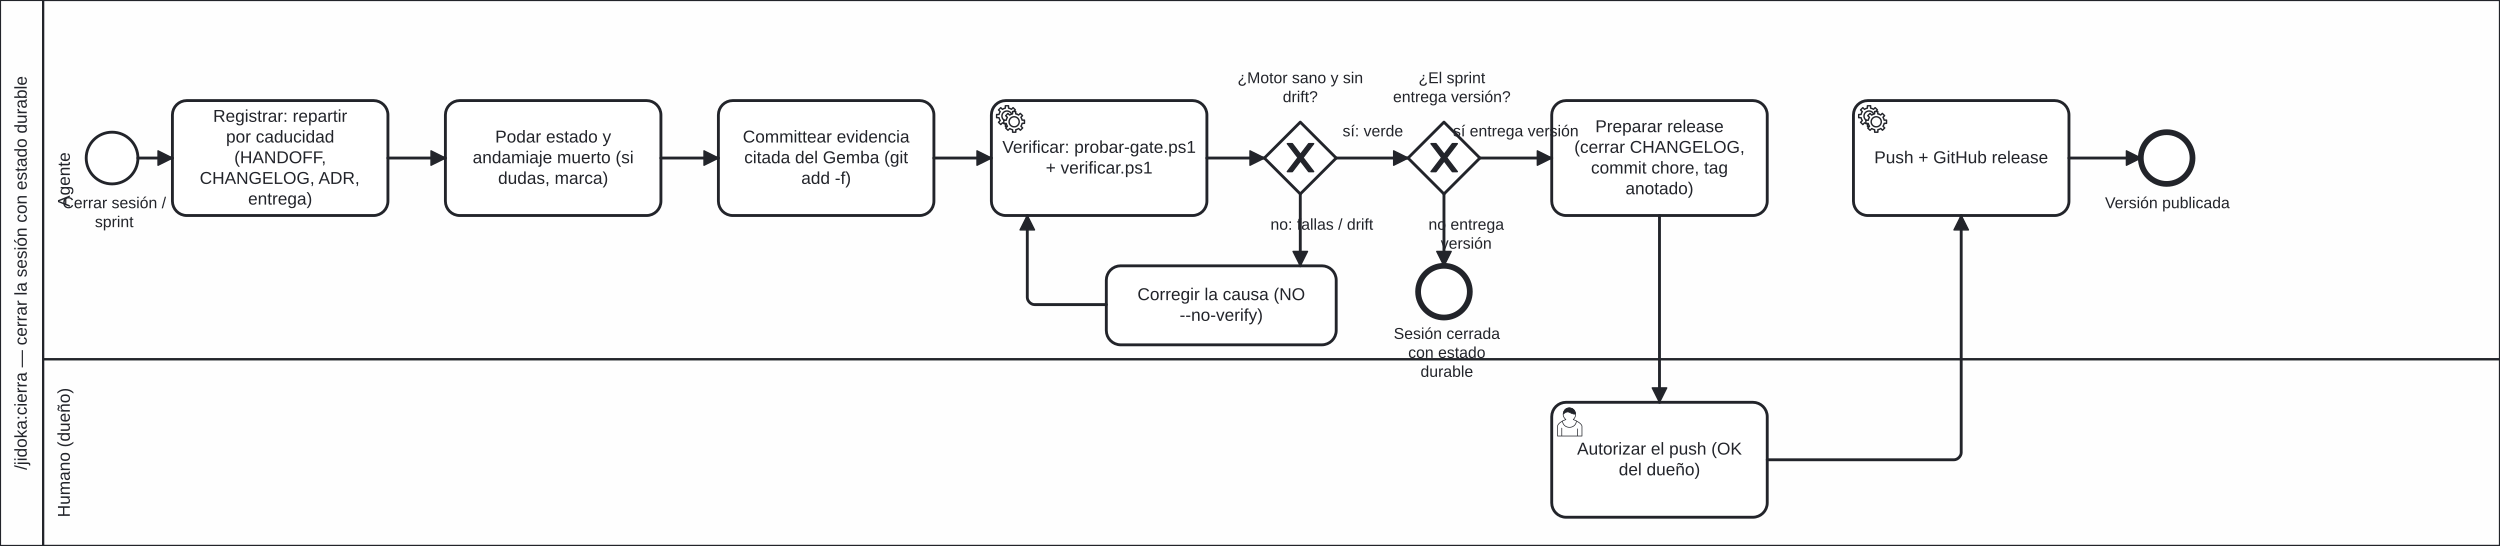
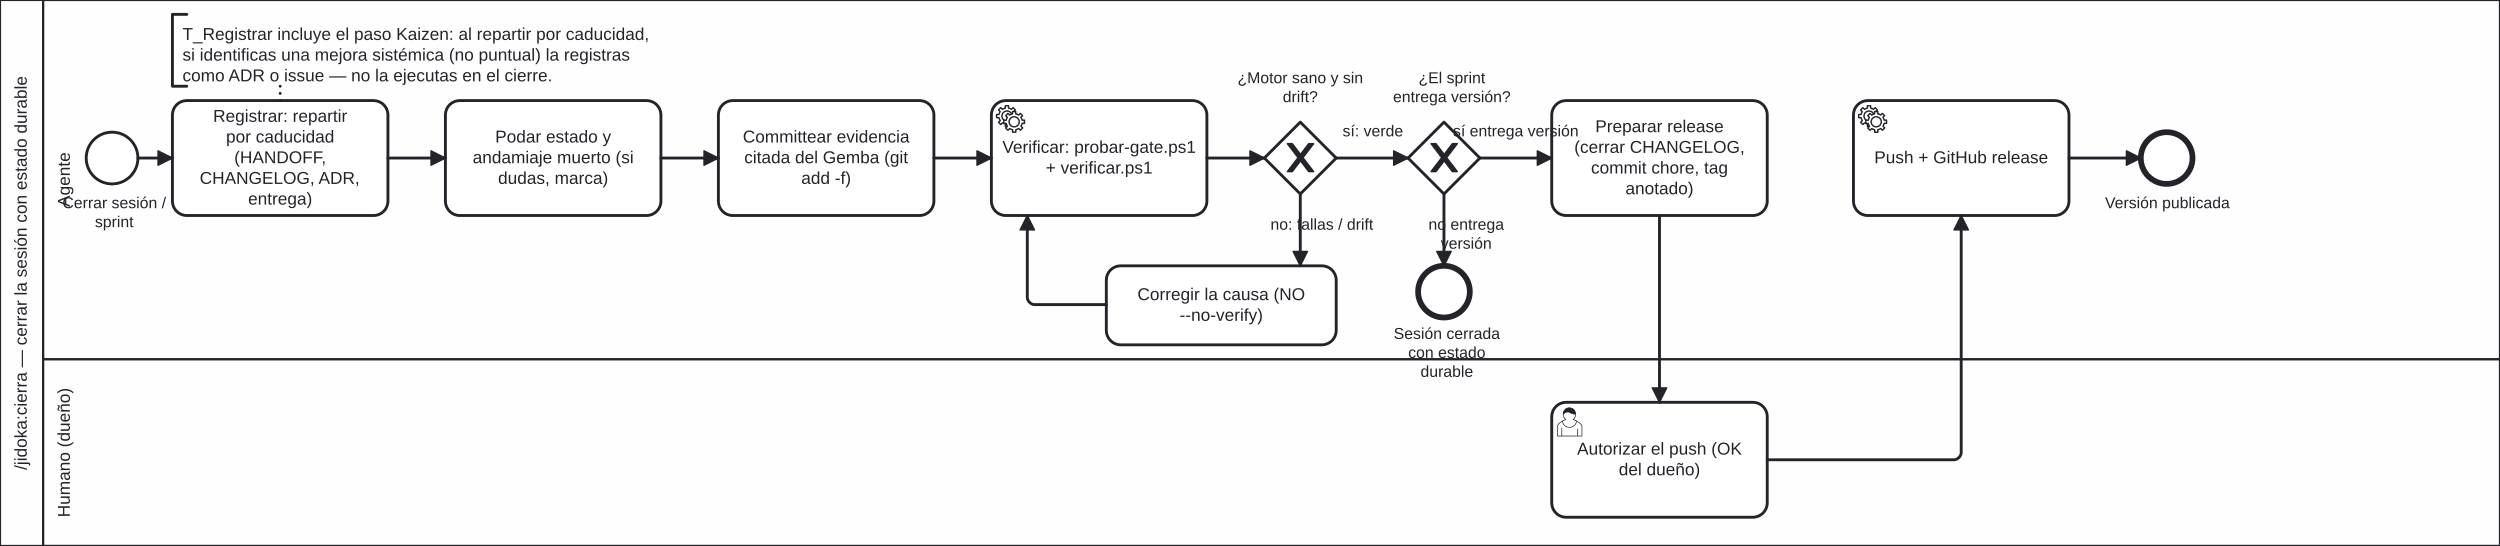
<svg xmlns="http://www.w3.org/2000/svg" width="1740" height="380" viewBox="130 80 1740 380" version="1.1">
  <g class="djs-group">
    <g class="djs-element djs-shape" data-element-id="Pool_Cierra" style="display: block;" transform="matrix(1 0 0 1 130 80)">
      <g class="djs-visual">
        <rect x="0" y="0" width="1740" height="380" rx="0" ry="0" style="stroke-linecap: round; stroke-linejoin: round; stroke: rgb(34, 36, 42); stroke-width: 1.5px; fill: white; fill-opacity: 0.95;" />
        <path style="fill: none; stroke-linecap: round; stroke-linejoin: round; stroke: rgb(34, 36, 42); stroke-width: 1.5px;" d="M30,0L30,380" />
        <text lineHeight="1.2" class="djs-label" style="font-family: Arial, sans-serif; font-size: 12px; font-weight: normal; fill: rgb(34, 36, 42);" transform="matrix(-1.83697e-16 -1 1 -1.83697e-16 0 380)">
          <tspan x="52.932" y="18.6">/jidoka:cierra — cerrar la sesión con estado durable</tspan>
        </text>
      </g>
      <rect class="djs-hit djs-hit-all" x="0" y="0" width="1740" height="380" style="fill: none; stroke-opacity: 0; stroke: white; stroke-width: 15px;" />
    </g>
    <g class="djs-children">
      <g class="djs-group">
        <g class="djs-element djs-shape" data-element-id="Lane_Humano" style="display: block;" transform="matrix(1 0 0 1 160 330)">
          <g class="djs-visual">
            <rect x="0" y="0" width="1710" height="130" rx="0" ry="0" style="stroke-linecap: round; stroke-linejoin: round; stroke: rgb(34, 36, 42); stroke-width: 1.5px; fill: white; fill-opacity: 0.25;" />
            <text lineHeight="1.2" class="djs-label" style="font-family: Arial, sans-serif; font-size: 12px; font-weight: normal; fill: rgb(34, 36, 42);" transform="matrix(-1.83697e-16 -1 1 -1.83697e-16 0 130)">
              <tspan x="19.974" y="18.6">Humano (dueño)</tspan>
            </text>
          </g>
          <rect class="djs-hit djs-hit-all" x="0" y="0" width="1710" height="130" style="fill: none; stroke-opacity: 0; stroke: white; stroke-width: 15px;" />
        </g>
      </g>
      <g class="djs-group">
        <g class="djs-element djs-shape" data-element-id="Lane_Agente" style="display: block;" transform="matrix(1 0 0 1 160 80)">
          <g class="djs-visual">
            <rect x="0" y="0" width="1710" height="250" rx="0" ry="0" style="stroke-linecap: round; stroke-linejoin: round; stroke: rgb(34, 36, 42); stroke-width: 1.5px; fill: white; fill-opacity: 0.25;" />
            <text lineHeight="1.2" class="djs-label" style="font-family: Arial, sans-serif; font-size: 12px; font-weight: normal; fill: rgb(34, 36, 42);" transform="matrix(-1.83697e-16 -1 1 -1.83697e-16 0 250)">
              <tspan x="105.983" y="18.6">Agente</tspan>
            </text>
          </g>
          <rect class="djs-hit djs-hit-all" x="0" y="0" width="1710" height="250" style="fill: none; stroke-opacity: 0; stroke: white; stroke-width: 15px;" />
        </g>
      </g>
      <g class="djs-group">
        <g class="djs-element djs-shape" data-element-id="Inicio" style="display: block;" transform="matrix(1 0 0 1 190 172)">
          <g class="djs-visual">
            <circle cx="18" cy="18" r="18" style="stroke-linecap: round; stroke-linejoin: round; stroke: rgb(34, 36, 42); stroke-width: 2px; fill: white; fill-opacity: 0.95;" />
          </g>
          <rect class="djs-hit djs-hit-all" x="0" y="0" width="36" height="36" style="fill: none; stroke-opacity: 0; stroke: white; stroke-width: 15px;" />
        </g>
      </g>
      <g class="djs-group">
        <g class="djs-element djs-shape" data-element-id="Inicio_label" style="display: block;" transform="matrix(1 0 0 1 173 215)">
          <g class="djs-visual">
            <text lineHeight="1.2" class="djs-label" style="font-family: Arial, sans-serif; font-size: 11px; font-weight: normal; fill: rgb(34, 36, 42);">
              <tspan x="0.433" y="9.9">Cerrar sesión /</tspan>
              <tspan x="23.051" y="23.1">sprint</tspan>
            </text>
          </g>
          <rect class="djs-hit djs-hit-all" x="0" y="0" width="73" height="27" style="fill: none; stroke-opacity: 0; stroke: white; stroke-width: 15px;" />
        </g>
      </g>
      <g class="djs-group">
        <g class="djs-element djs-shape" data-element-id="T_Registrar" style="display: block;" transform="matrix(1 0 0 1 250 150)">
          <g class="djs-visual">
            <rect x="0" y="0" width="150" height="80" rx="10" ry="10" style="stroke-linecap: round; stroke-linejoin: round; stroke: rgb(34, 36, 42); stroke-width: 2px; fill: white; fill-opacity: 0.95;" />
            <text lineHeight="1.2" class="djs-label" style="font-family: Arial, sans-serif; font-size: 12px; font-weight: normal; fill: rgb(34, 36, 42);">
              <tspan x="28.321" y="14.8">Registrar: repartir </tspan>
              <tspan x="37.307" y="29.2">por caducidad </tspan>
              <tspan x="43.002" y="43.6">(HANDOFF, </tspan>
              <tspan x="18.99" y="58">CHANGELOG, ADR, </tspan>
              <tspan x="52.652" y="72.4">entrega)</tspan>
            </text>
          </g>
          <rect class="djs-hit djs-hit-all" x="0" y="0" width="150" height="80" style="fill: none; stroke-opacity: 0; stroke: white; stroke-width: 15px;" />
        </g>
      </g>
      <g class="djs-group">
        <g class="djs-element djs-shape" data-element-id="T_Podar" style="display: block;" transform="matrix(1 0 0 1 440 150)">
          <g class="djs-visual">
            <rect x="0" y="0" width="150" height="80" rx="10" ry="10" style="stroke-linecap: round; stroke-linejoin: round; stroke: rgb(34, 36, 42); stroke-width: 2px; fill: white; fill-opacity: 0.95;" />
            <text lineHeight="1.2" class="djs-label" style="font-family: Arial, sans-serif; font-size: 12px; font-weight: normal; fill: rgb(34, 36, 42);">
              <tspan x="34.641" y="29.2">Podar estado y </tspan>
              <tspan x="18.976" y="43.6">andamiaje muerto (si </tspan>
              <tspan x="36.65" y="58">dudas, marca)</tspan>
            </text>
          </g>
          <rect class="djs-hit djs-hit-all" x="0" y="0" width="150" height="80" style="fill: none; stroke-opacity: 0; stroke: white; stroke-width: 15px;" />
        </g>
      </g>
      <g class="djs-group">
        <g class="djs-element djs-shape" data-element-id="T_Commit" style="display: block;" transform="matrix(1 0 0 1 630 150)">
          <g class="djs-visual">
            <rect x="0" y="0" width="150" height="80" rx="10" ry="10" style="stroke-linecap: round; stroke-linejoin: round; stroke: rgb(34, 36, 42); stroke-width: 2px; fill: white; fill-opacity: 0.95;" />
            <text lineHeight="1.2" class="djs-label" style="font-family: Arial, sans-serif; font-size: 12px; font-weight: normal; fill: rgb(34, 36, 42);">
              <tspan x="16.978" y="29.2">Committear evidencia </tspan>
              <tspan x="17.971" y="43.6">citada del Gemba (git </tspan>
              <tspan x="57.659" y="58">add -f)</tspan>
            </text>
          </g>
          <rect class="djs-hit djs-hit-all" x="0" y="0" width="150" height="80" style="fill: none; stroke-opacity: 0; stroke: white; stroke-width: 15px;" />
        </g>
      </g>
      <g class="djs-group">
        <g class="djs-element djs-shape" data-element-id="T_Verificar" style="display: block;" transform="matrix(1 0 0 1 820 150)">
          <g class="djs-visual">
            <rect x="0" y="0" width="150" height="80" rx="10" ry="10" style="stroke-linecap: round; stroke-linejoin: round; stroke: rgb(34, 36, 42); stroke-width: 2px; fill: white; fill-opacity: 0.95;" />
            <text lineHeight="1.2" class="djs-label" style="font-family: Arial, sans-serif; font-size: 12px; font-weight: normal; fill: rgb(34, 36, 42);">
              <tspan x="7.632" y="36.4">Verificar: probar-gate.ps1</tspan>
              <tspan x="37.816" y="50.8">+ verificar.ps1</tspan>
            </text>
            <circle cx="5" cy="5" r="5" transform="translate(6, 6)" style="stroke-linecap: round; stroke-linejoin: round; stroke: none; stroke-width: 2px; fill: white;" />
            <path d="m 12,18 v -1.713 c 0.352,-0.07 0.704,-0.178 1.048,-0.321 0.344,-0.145 0.666,-0.321 0.966,-0.521 l 1.194,1.18 1.567,-1.577 -1.195,-1.18 c 0.403,-0.614 0.683,-1.299 0.825,-2.018 l 1.622,-0.01 v -2.22 l -1.637,0.01 c -0.073,-0.352 -0.178,-0.7 -0.324,-1.044 -0.145,-0.344 -0.321,-0.664 -0.523,-0.962 l 1.131,-1.136 -1.583,-1.563 -1.13,1.136 c -0.614,-0.401 -1.303,-0.681 -2.023,-0.822 l 0.009,-1.619 h -2.241 l 0.004,1.631 c -0.354,0.074 -0.705,0.18 -1.05,0.324 -0.344,0.144 -0.665,0.321 -0.964,0.52 l -1.17,-1.158 -1.567,1.579 1.168,1.157 c -0.403,0.613 -0.683,1.298 -0.825,2.017 l -1.659,0.003 v 2.222 l 1.672,-0.006 c 0.073,0.351 0.18,0.702 0.324,1.045 0.145,0.344 0.321,0.664 0.523,0.961 l -1.199,1.197 1.584,1.56 1.196,-1.193 c 0.614,0.403 1.303,0.682 2.023,0.823 l 7.19e-4,1.699 h 2.227 z m 0.221,-3.996 c -1.789,0.75 -3.858,-0.093 -4.61,-1.874 -0.752,-1.783 0.091,-3.846 1.88,-4.596 1.788,-0.749 3.857,0.093 4.609,1.874 0.752,1.782 -0.091,3.846 -1.88,4.596 z" style="fill: white; stroke-linecap: round; stroke-linejoin: round; stroke: rgb(34, 36, 42); stroke-width: 1px;" />
            <circle cx="5" cy="5" r="5" transform="translate(11, 10)" style="stroke-linecap: round; stroke-linejoin: round; stroke: none; stroke-width: 2px; fill: white;" />
            <path d="m 17,22 v -1.713 c 0.352,-0.07 0.704,-0.178 1.048,-0.321 0.344,-0.145 0.666,-0.321 0.966,-0.521 l 1.194,1.18 1.567,-1.577 -1.195,-1.18 c 0.403,-0.614 0.683,-1.299 0.825,-2.018 l 1.622,-0.01 v -2.22 l -1.637,0.01 c -0.073,-0.352 -0.178,-0.7 -0.324,-1.044 -0.145,-0.344 -0.321,-0.664 -0.523,-0.962 l 1.131,-1.136 -1.583,-1.563 -1.13,1.136 c -0.614,-0.401 -1.303,-0.681 -2.023,-0.822 l 0.009,-1.619 h -2.241 l 0.004,1.631 c -0.354,0.074 -0.705,0.18 -1.05,0.324 -0.344,0.144 -0.665,0.321 -0.964,0.52 l -1.17,-1.158 -1.567,1.579 1.168,1.157 c -0.403,0.613 -0.683,1.298 -0.825,2.017 l -1.659,0.003 v 2.222 l 1.672,-0.006 c 0.073,0.351 0.18,0.702 0.324,1.045 0.145,0.344 0.321,0.664 0.523,0.961 l -1.199,1.197 1.584,1.56 1.196,-1.193 c 0.614,0.403 1.303,0.682 2.023,0.823 l 7.19e-4,1.699 h 2.227 z m 0.221,-3.996 c -1.789,0.75 -3.858,-0.093 -4.61,-1.874 -0.752,-1.783 0.091,-3.846 1.88,-4.596 1.788,-0.749 3.857,0.093 4.609,1.874 0.752,1.782 -0.091,3.846 -1.88,4.596 z" style="fill: white; stroke-linecap: round; stroke-linejoin: round; stroke: rgb(34, 36, 42); stroke-width: 1px;" />
          </g>
          <rect class="djs-hit djs-hit-all" x="0" y="0" width="150" height="80" style="fill: none; stroke-opacity: 0; stroke: white; stroke-width: 15px;" />
        </g>
      </g>
      <g class="djs-group">
        <g class="djs-element djs-shape" data-element-id="Gw_Sano" style="display: block;" transform="matrix(1 0 0 1 1010 165)">
          <g class="djs-visual">
            <polygon points="25,0 50,25 25,50 0,25" style="stroke-linecap: round; stroke-linejoin: round; stroke: rgb(34, 36, 42); stroke-width: 2px; fill: white; fill-opacity: 0.95;" />
            <path d="m 16,15 7.429,9.714 -7.429,9.714 3.429,0 5.714,-7.464 5.714,7.464 3.429,0 -7.429,-9.714 7.429,-9.714 -3.429,0 -5.714,7.464 -5.714,-7.464 -3.429,0 z" style="fill: rgb(34, 36, 42); stroke-linecap: round; stroke-linejoin: round; stroke: rgb(34, 36, 42); stroke-width: 1px;" />
          </g>
          <rect class="djs-hit djs-hit-all" x="0" y="0" width="50" height="50" style="fill: none; stroke-opacity: 0; stroke: white; stroke-width: 15px;" />
        </g>
      </g>
      <g class="djs-group">
        <g class="djs-element djs-shape" data-element-id="Gw_Sano_label" style="display: block;" transform="matrix(1 0 0 1 991 128)">
          <g class="djs-visual">
            <text lineHeight="1.2" class="djs-label" style="font-family: Arial, sans-serif; font-size: 11px; font-weight: normal; fill: rgb(34, 36, 42);">
              <tspan x="0.29" y="9.9">¿Motor sano y sin </tspan>
              <tspan x="31.773" y="23.1">drift?</tspan>
            </text>
          </g>
          <rect class="djs-hit djs-hit-all" x="0" y="0" width="88" height="27" style="fill: none; stroke-opacity: 0; stroke: white; stroke-width: 15px;" />
        </g>
      </g>
      <g class="djs-group">
        <g class="djs-element djs-shape" data-element-id="T_Corregir" style="display: block;" transform="matrix(1 0 0 1 900 265)">
          <g class="djs-visual">
            <rect x="0" y="0" width="160" height="55" rx="10" ry="10" style="stroke-linecap: round; stroke-linejoin: round; stroke: rgb(34, 36, 42); stroke-width: 2px; fill: white; fill-opacity: 0.95;" />
            <text lineHeight="1.2" class="djs-label" style="font-family: Arial, sans-serif; font-size: 12px; font-weight: normal; fill: rgb(34, 36, 42);">
              <tspan x="21.649" y="23.9">Corregir la causa (NO </tspan>
              <tspan x="50.999" y="38.3">--no-verify)</tspan>
            </text>
          </g>
          <rect class="djs-hit djs-hit-all" x="0" y="0" width="160" height="55" style="fill: none; stroke-opacity: 0; stroke: white; stroke-width: 15px;" />
        </g>
      </g>
      <g class="djs-group">
        <g class="djs-element djs-shape" data-element-id="Gw_Release" style="display: block;" transform="matrix(1 0 0 1 1110 165)">
          <g class="djs-visual">
            <polygon points="25,0 50,25 25,50 0,25" style="stroke-linecap: round; stroke-linejoin: round; stroke: rgb(34, 36, 42); stroke-width: 2px; fill: white; fill-opacity: 0.95;" />
            <path d="m 16,15 7.429,9.714 -7.429,9.714 3.429,0 5.714,-7.464 5.714,7.464 3.429,0 -7.429,-9.714 7.429,-9.714 -3.429,0 -5.714,7.464 -5.714,-7.464 -3.429,0 z" style="fill: rgb(34, 36, 42); stroke-linecap: round; stroke-linejoin: round; stroke: rgb(34, 36, 42); stroke-width: 1px;" />
          </g>
          <rect class="djs-hit djs-hit-all" x="0" y="0" width="50" height="50" style="fill: none; stroke-opacity: 0; stroke: white; stroke-width: 15px;" />
        </g>
      </g>
      <g class="djs-group">
        <g class="djs-element djs-shape" data-element-id="Gw_Release_label" style="display: block;" transform="matrix(1 0 0 1 1097 128)">
          <g class="djs-visual">
            <text lineHeight="1.2" class="djs-label" style="font-family: Arial, sans-serif; font-size: 11px; font-weight: normal; fill: rgb(34, 36, 42);">
              <tspan x="20.273" y="9.9">¿El sprint </tspan>
              <tspan x="2.529" y="23.1">entrega versión?</tspan>
            </text>
          </g>
          <rect class="djs-hit djs-hit-all" x="0" y="0" width="87" height="27" style="fill: none; stroke-opacity: 0; stroke: white; stroke-width: 15px;" />
        </g>
      </g>
      <g class="djs-group">
        <g class="djs-element djs-shape" data-element-id="T_PrepRelease" style="display: block;" transform="matrix(1 0 0 1 1210 150)">
          <g class="djs-visual">
            <rect x="0" y="0" width="150" height="80" rx="10" ry="10" style="stroke-linecap: round; stroke-linejoin: round; stroke: rgb(34, 36, 42); stroke-width: 2px; fill: white; fill-opacity: 0.95;" />
            <text lineHeight="1.2" class="djs-label" style="font-family: Arial, sans-serif; font-size: 12px; font-weight: normal; fill: rgb(34, 36, 42);">
              <tspan x="30.311" y="22">Preparar release </tspan>
              <tspan x="15.659" y="36.4">(cerrar CHANGELOG, </tspan>
              <tspan x="27.316" y="50.8">commit chore, tag </tspan>
              <tspan x="51.313" y="65.2">anotado)</tspan>
            </text>
          </g>
          <rect class="djs-hit djs-hit-all" x="0" y="0" width="150" height="80" style="fill: none; stroke-opacity: 0; stroke: white; stroke-width: 15px;" />
        </g>
      </g>
      <g class="djs-group">
        <g class="djs-element djs-shape" data-element-id="U_Autorizar" style="display: block;" transform="matrix(1 0 0 1 1210 360)">
          <g class="djs-visual">
            <rect x="0" y="0" width="150" height="80" rx="10" ry="10" style="stroke-linecap: round; stroke-linejoin: round; stroke: rgb(34, 36, 42); stroke-width: 2px; fill: white; fill-opacity: 0.95;" />
            <text lineHeight="1.2" class="djs-label" style="font-family: Arial, sans-serif; font-size: 12px; font-weight: normal; fill: rgb(34, 36, 42);">
              <tspan x="17.643" y="36.4">Autorizar el push (OK </tspan>
              <tspan x="46.644" y="50.8">del dueño)</tspan>
            </text>
            <path d="m 15,12 c 0.909,-0.845 1.594,-2.049 1.594,-3.385 0,-2.554 -1.805,-4.622 -4.357,-4.622 -2.552,0 -4.288,2.068 -4.288,4.622 0,1.348 0.974,2.562 1.896,3.405 -0.529,0.187 -5.669,2.097 -5.794,4.756 v 6.718 h 17 v -6.718 c 0,-2.298 -5.528,-4.595 -6.051,-4.776 zm -8,6 l 0,5.5 m 11,0 l 0,-5" style="fill: white; stroke-linecap: round; stroke-linejoin: round; stroke: rgb(34, 36, 42); stroke-width: 0.5px;" />
            <path d="m 15,12 m 2.162,1.009 c 0,2.447 -2.158,4.431 -4.821,4.431 -2.665,0 -4.822,-1.981 -4.822,-4.431 " style="fill: white; stroke-linecap: round; stroke-linejoin: round; stroke: rgb(34, 36, 42); stroke-width: 0.5px;" />
            <path d="m 15,12 m -6.9,-3.80 c 0,0 2.251,-2.358 4.274,-1.177 2.024,1.181 4.221,1.537 4.124,0.965 -0.098,-0.57 -0.117,-3.791 -4.191,-4.136 -3.575,0.001 -4.208,3.367 -4.207,4.348 z" style="fill: rgb(34, 36, 42); stroke-linecap: round; stroke-linejoin: round; stroke: rgb(34, 36, 42); stroke-width: 0.5px;" />
          </g>
          <rect class="djs-hit djs-hit-all" x="0" y="0" width="150" height="80" style="fill: none; stroke-opacity: 0; stroke: white; stroke-width: 15px;" />
        </g>
      </g>
      <g class="djs-group">
        <g class="djs-element djs-shape" data-element-id="T_Publicar" style="display: block;" transform="matrix(1 0 0 1 1420 150)">
          <g class="djs-visual">
            <rect x="0" y="0" width="150" height="80" rx="10" ry="10" style="stroke-linecap: round; stroke-linejoin: round; stroke: rgb(34, 36, 42); stroke-width: 2px; fill: white; fill-opacity: 0.95;" />
            <text lineHeight="1.2" class="djs-label" style="font-family: Arial, sans-serif; font-size: 12px; font-weight: normal; fill: rgb(34, 36, 42);">
              <tspan x="14.467" y="43.6">Push + GitHub release</tspan>
            </text>
            <circle cx="5" cy="5" r="5" transform="translate(6, 6)" style="stroke-linecap: round; stroke-linejoin: round; stroke: none; stroke-width: 2px; fill: white;" />
            <path d="m 12,18 v -1.713 c 0.352,-0.07 0.704,-0.178 1.048,-0.321 0.344,-0.145 0.666,-0.321 0.966,-0.521 l 1.194,1.18 1.567,-1.577 -1.195,-1.18 c 0.403,-0.614 0.683,-1.299 0.825,-2.018 l 1.622,-0.01 v -2.22 l -1.637,0.01 c -0.073,-0.352 -0.178,-0.7 -0.324,-1.044 -0.145,-0.344 -0.321,-0.664 -0.523,-0.962 l 1.131,-1.136 -1.583,-1.563 -1.13,1.136 c -0.614,-0.401 -1.303,-0.681 -2.023,-0.822 l 0.009,-1.619 h -2.241 l 0.004,1.631 c -0.354,0.074 -0.705,0.18 -1.05,0.324 -0.344,0.144 -0.665,0.321 -0.964,0.52 l -1.17,-1.158 -1.567,1.579 1.168,1.157 c -0.403,0.613 -0.683,1.298 -0.825,2.017 l -1.659,0.003 v 2.222 l 1.672,-0.006 c 0.073,0.351 0.18,0.702 0.324,1.045 0.145,0.344 0.321,0.664 0.523,0.961 l -1.199,1.197 1.584,1.56 1.196,-1.193 c 0.614,0.403 1.303,0.682 2.023,0.823 l 7.19e-4,1.699 h 2.227 z m 0.221,-3.996 c -1.789,0.75 -3.858,-0.093 -4.61,-1.874 -0.752,-1.783 0.091,-3.846 1.88,-4.596 1.788,-0.749 3.857,0.093 4.609,1.874 0.752,1.782 -0.091,3.846 -1.88,4.596 z" style="fill: white; stroke-linecap: round; stroke-linejoin: round; stroke: rgb(34, 36, 42); stroke-width: 1px;" />
            <circle cx="5" cy="5" r="5" transform="translate(11, 10)" style="stroke-linecap: round; stroke-linejoin: round; stroke: none; stroke-width: 2px; fill: white;" />
            <path d="m 17,22 v -1.713 c 0.352,-0.07 0.704,-0.178 1.048,-0.321 0.344,-0.145 0.666,-0.321 0.966,-0.521 l 1.194,1.18 1.567,-1.577 -1.195,-1.18 c 0.403,-0.614 0.683,-1.299 0.825,-2.018 l 1.622,-0.01 v -2.22 l -1.637,0.01 c -0.073,-0.352 -0.178,-0.7 -0.324,-1.044 -0.145,-0.344 -0.321,-0.664 -0.523,-0.962 l 1.131,-1.136 -1.583,-1.563 -1.13,1.136 c -0.614,-0.401 -1.303,-0.681 -2.023,-0.822 l 0.009,-1.619 h -2.241 l 0.004,1.631 c -0.354,0.074 -0.705,0.18 -1.05,0.324 -0.344,0.144 -0.665,0.321 -0.964,0.52 l -1.17,-1.158 -1.567,1.579 1.168,1.157 c -0.403,0.613 -0.683,1.298 -0.825,2.017 l -1.659,0.003 v 2.222 l 1.672,-0.006 c 0.073,0.351 0.18,0.702 0.324,1.045 0.145,0.344 0.321,0.664 0.523,0.961 l -1.199,1.197 1.584,1.56 1.196,-1.193 c 0.614,0.403 1.303,0.682 2.023,0.823 l 7.19e-4,1.699 h 2.227 z m 0.221,-3.996 c -1.789,0.75 -3.858,-0.093 -4.61,-1.874 -0.752,-1.783 0.091,-3.846 1.88,-4.596 1.788,-0.749 3.857,0.093 4.609,1.874 0.752,1.782 -0.091,3.846 -1.88,4.596 z" style="fill: white; stroke-linecap: round; stroke-linejoin: round; stroke: rgb(34, 36, 42); stroke-width: 1px;" />
          </g>
          <rect class="djs-hit djs-hit-all" x="0" y="0" width="150" height="80" style="fill: none; stroke-opacity: 0; stroke: white; stroke-width: 15px;" />
        </g>
      </g>
      <g class="djs-group">
        <g class="djs-element djs-shape" data-element-id="End_Cerrada" style="display: block;" transform="matrix(1 0 0 1 1117 265)">
          <g class="djs-visual">
            <circle cx="18" cy="18" r="18" style="stroke-linecap: round; stroke-linejoin: round; stroke: rgb(34, 36, 42); stroke-width: 4px; fill: white; fill-opacity: 0.95;" />
          </g>
          <rect class="djs-hit djs-hit-all" x="0" y="0" width="36" height="36" style="fill: none; stroke-opacity: 0; stroke: white; stroke-width: 15px;" />
        </g>
      </g>
      <g class="djs-group">
        <g class="djs-element djs-shape" data-element-id="End_Cerrada_label" style="display: block;" transform="matrix(1 0 0 1 1100 306)">
          <g class="djs-visual">
            <text lineHeight="1.2" class="djs-label" style="font-family: Arial, sans-serif; font-size: 11px; font-weight: normal; fill: rgb(34, 36, 42);">
              <tspan x="0.007" y="9.9">Sesión cerrada</tspan>
              <tspan x="10.091" y="23.1">con estado </tspan>
              <tspan x="18.652" y="36.3">durable</tspan>
            </text>
          </g>
          <rect class="djs-hit djs-hit-all" x="0" y="0" width="74" height="40" style="fill: none; stroke-opacity: 0; stroke: white; stroke-width: 15px;" />
        </g>
      </g>
      <g class="djs-group">
        <g class="djs-element djs-shape" data-element-id="End_Publicada" style="display: block;" transform="matrix(1 0 0 1 1620 172)">
          <g class="djs-visual">
            <circle cx="18" cy="18" r="18" style="stroke-linecap: round; stroke-linejoin: round; stroke: rgb(34, 36, 42); stroke-width: 4px; fill: white; fill-opacity: 0.95;" />
          </g>
          <rect class="djs-hit djs-hit-all" x="0" y="0" width="36" height="36" style="fill: none; stroke-opacity: 0; stroke: white; stroke-width: 15px;" />
        </g>
      </g>
      <g class="djs-group">
        <g class="djs-element djs-shape" data-element-id="End_Publicada_label" style="display: block;" transform="matrix(1 0 0 1 1595 215)">
          <g class="djs-visual">
            <text lineHeight="1.2" class="djs-label" style="font-family: Arial, sans-serif; font-size: 11px; font-weight: normal; fill: rgb(34, 36, 42);">
              <tspan x="0.08" y="9.9">Versión publicada</tspan>
            </text>
          </g>
          <rect class="djs-hit djs-hit-all" x="0" y="0" width="87" height="14" style="fill: none; stroke-opacity: 0; stroke: white; stroke-width: 15px;" />
        </g>
      </g>
      <g class="djs-group">
+         <g class="djs-element djs-shape" data-element-id="Ann_Kaizen" style="display: block;" transform="matrix(1 0 0 1 250 90)">
+           <g class="djs-visual">
+             <rect x="0" y="0" width="340" height="50" rx="0" ry="0" style="stroke-linecap: round; stroke-linejoin: round; stroke: none; stroke-width: 2px; fill: none;" />
+             <path d="m 0, 0 m 10,0 l -10,0 l 0,50 l 10,0" style="fill: none; stroke-linecap: round; stroke-linejoin: round; stroke: rgb(34, 36, 42); stroke-width: 2px;" />
+             <text lineHeight="1.2" class="djs-label" style="font-family: Arial, sans-serif; font-size: 12px; font-weight: normal; fill: rgb(34, 36, 42);">
+               <tspan x="7" y="17.8">T_Registrar incluye el paso Kaizen: al repartir por caducidad,</tspan>
+               <tspan x="7" y="32.2">si identificas una mejora sistémica (no puntual) la registras </tspan>
+               <tspan x="7" y="46.6">como ADR o issue — no la ejecutas en el cierre.</tspan>
+             </text>
+           </g>
+           <rect class="djs-hit djs-hit-all" x="0" y="0" width="340" height="50" style="fill: none; stroke-opacity: 0; stroke: white; stroke-width: 15px;" />
+         </g>
+       </g>
+       <g class="djs-group">
        <g class="djs-element djs-connection" data-element-id="f1" style="display: block;">
          <g class="djs-visual">
            <defs>
-               <marker id="marker-1a6ocuth9d69vqbilws7xn0f4" viewBox="0 0 20 20" refX="11" refY="10" markerWidth="10" markerHeight="10" orient="auto">
-                 <path d="M 1 5 L 11 10 L 1 15 Z" style="stroke-linecap: round; stroke-linejoin: round; stroke: rgb(34, 36, 42); stroke-width: 1px; fill: rgb(34, 36, 42);" />
-               </marker>
-             </defs>
-             <path data-corner-radius="5" style="fill: none; stroke-linecap: round; stroke-linejoin: round; stroke: rgb(34, 36, 42); stroke-width: 2px; marker-end: url('#marker-1a6ocuth9d69vqbilws7xn0f4');" d="M226,190L250,190" />
+               <marker id="marker-0y7t1md7ytcf5ukfkfka8aa27" viewBox="0 0 20 20" refX="11" refY="10" markerWidth="10" markerHeight="10" orient="auto">
+                 <path d="M 1 5 L 11 10 L 1 15 Z" style="stroke-linecap: round; stroke-linejoin: round; stroke: rgb(34, 36, 42); stroke-width: 1px; fill: rgb(34, 36, 42);" />
+               </marker>
+             </defs>
+             <path data-corner-radius="5" style="fill: none; stroke-linecap: round; stroke-linejoin: round; stroke: rgb(34, 36, 42); stroke-width: 2px; marker-end: url('#marker-0y7t1md7ytcf5ukfkfka8aa27');" d="M226,190L250,190" />
          </g>
          <path d="M226,190L250,190" class="djs-hit djs-hit-stroke" style="fill: none; stroke-opacity: 0; stroke: white; stroke-width: 15px;" />
        </g>
      </g>
      <g class="djs-group">
        <g class="djs-element djs-connection" data-element-id="f2" style="display: block;">
          <g class="djs-visual">
            <defs>
-               <marker id="marker-9fje4hdxll5zndi3ezpod9313" viewBox="0 0 20 20" refX="11" refY="10" markerWidth="10" markerHeight="10" orient="auto">
-                 <path d="M 1 5 L 11 10 L 1 15 Z" style="stroke-linecap: round; stroke-linejoin: round; stroke: rgb(34, 36, 42); stroke-width: 1px; fill: rgb(34, 36, 42);" />
-               </marker>
-             </defs>
-             <path data-corner-radius="5" style="fill: none; stroke-linecap: round; stroke-linejoin: round; stroke: rgb(34, 36, 42); stroke-width: 2px; marker-end: url('#marker-9fje4hdxll5zndi3ezpod9313');" d="M400,190L440,190" />
+               <marker id="marker-31uooupw0akkjy568xpgspa74" viewBox="0 0 20 20" refX="11" refY="10" markerWidth="10" markerHeight="10" orient="auto">
+                 <path d="M 1 5 L 11 10 L 1 15 Z" style="stroke-linecap: round; stroke-linejoin: round; stroke: rgb(34, 36, 42); stroke-width: 1px; fill: rgb(34, 36, 42);" />
+               </marker>
+             </defs>
+             <path data-corner-radius="5" style="fill: none; stroke-linecap: round; stroke-linejoin: round; stroke: rgb(34, 36, 42); stroke-width: 2px; marker-end: url('#marker-31uooupw0akkjy568xpgspa74');" d="M400,190L440,190" />
          </g>
          <path d="M400,190L440,190" class="djs-hit djs-hit-stroke" style="fill: none; stroke-opacity: 0; stroke: white; stroke-width: 15px;" />
        </g>
      </g>
      <g class="djs-group">
        <g class="djs-element djs-connection" data-element-id="f3" style="display: block;">
          <g class="djs-visual">
            <defs>
-               <marker id="marker-cb5pcsbk36daedc4u668if6w1" viewBox="0 0 20 20" refX="11" refY="10" markerWidth="10" markerHeight="10" orient="auto">
-                 <path d="M 1 5 L 11 10 L 1 15 Z" style="stroke-linecap: round; stroke-linejoin: round; stroke: rgb(34, 36, 42); stroke-width: 1px; fill: rgb(34, 36, 42);" />
-               </marker>
-             </defs>
-             <path data-corner-radius="5" style="fill: none; stroke-linecap: round; stroke-linejoin: round; stroke: rgb(34, 36, 42); stroke-width: 2px; marker-end: url('#marker-cb5pcsbk36daedc4u668if6w1');" d="M590,190L630,190" />
+               <marker id="marker-8hk69pnjbglfz4ss8b9shdetm" viewBox="0 0 20 20" refX="11" refY="10" markerWidth="10" markerHeight="10" orient="auto">
+                 <path d="M 1 5 L 11 10 L 1 15 Z" style="stroke-linecap: round; stroke-linejoin: round; stroke: rgb(34, 36, 42); stroke-width: 1px; fill: rgb(34, 36, 42);" />
+               </marker>
+             </defs>
+             <path data-corner-radius="5" style="fill: none; stroke-linecap: round; stroke-linejoin: round; stroke: rgb(34, 36, 42); stroke-width: 2px; marker-end: url('#marker-8hk69pnjbglfz4ss8b9shdetm');" d="M590,190L630,190" />
          </g>
          <path d="M590,190L630,190" class="djs-hit djs-hit-stroke" style="fill: none; stroke-opacity: 0; stroke: white; stroke-width: 15px;" />
        </g>
      </g>
      <g class="djs-group">
        <g class="djs-element djs-connection" data-element-id="f4" style="display: block;">
          <g class="djs-visual">
            <defs>
-               <marker id="marker-9y8odbwrw2y2iqucoyle60wvh" viewBox="0 0 20 20" refX="11" refY="10" markerWidth="10" markerHeight="10" orient="auto">
-                 <path d="M 1 5 L 11 10 L 1 15 Z" style="stroke-linecap: round; stroke-linejoin: round; stroke: rgb(34, 36, 42); stroke-width: 1px; fill: rgb(34, 36, 42);" />
-               </marker>
-             </defs>
-             <path data-corner-radius="5" style="fill: none; stroke-linecap: round; stroke-linejoin: round; stroke: rgb(34, 36, 42); stroke-width: 2px; marker-end: url('#marker-9y8odbwrw2y2iqucoyle60wvh');" d="M780,190L820,190" />
+               <marker id="marker-1duyddin0ej3qh5onkvforf6a" viewBox="0 0 20 20" refX="11" refY="10" markerWidth="10" markerHeight="10" orient="auto">
+                 <path d="M 1 5 L 11 10 L 1 15 Z" style="stroke-linecap: round; stroke-linejoin: round; stroke: rgb(34, 36, 42); stroke-width: 1px; fill: rgb(34, 36, 42);" />
+               </marker>
+             </defs>
+             <path data-corner-radius="5" style="fill: none; stroke-linecap: round; stroke-linejoin: round; stroke: rgb(34, 36, 42); stroke-width: 2px; marker-end: url('#marker-1duyddin0ej3qh5onkvforf6a');" d="M780,190L820,190" />
          </g>
          <path d="M780,190L820,190" class="djs-hit djs-hit-stroke" style="fill: none; stroke-opacity: 0; stroke: white; stroke-width: 15px;" />
        </g>
      </g>
      <g class="djs-group">
        <g class="djs-element djs-connection" data-element-id="f5" style="display: block;">
          <g class="djs-visual">
            <defs>
-               <marker id="marker-aahghd64zax9pw9pqn88jvan3" viewBox="0 0 20 20" refX="11" refY="10" markerWidth="10" markerHeight="10" orient="auto">
-                 <path d="M 1 5 L 11 10 L 1 15 Z" style="stroke-linecap: round; stroke-linejoin: round; stroke: rgb(34, 36, 42); stroke-width: 1px; fill: rgb(34, 36, 42);" />
-               </marker>
-             </defs>
-             <path data-corner-radius="5" style="fill: none; stroke-linecap: round; stroke-linejoin: round; stroke: rgb(34, 36, 42); stroke-width: 2px; marker-end: url('#marker-aahghd64zax9pw9pqn88jvan3');" d="M970,190L1010,190" />
+               <marker id="marker-88bpxw88zj5l4b3rxg2wpf5h7" viewBox="0 0 20 20" refX="11" refY="10" markerWidth="10" markerHeight="10" orient="auto">
+                 <path d="M 1 5 L 11 10 L 1 15 Z" style="stroke-linecap: round; stroke-linejoin: round; stroke: rgb(34, 36, 42); stroke-width: 1px; fill: rgb(34, 36, 42);" />
+               </marker>
+             </defs>
+             <path data-corner-radius="5" style="fill: none; stroke-linecap: round; stroke-linejoin: round; stroke: rgb(34, 36, 42); stroke-width: 2px; marker-end: url('#marker-88bpxw88zj5l4b3rxg2wpf5h7');" d="M970,190L1010,190" />
          </g>
          <path d="M970,190L1010,190" class="djs-hit djs-hit-stroke" style="fill: none; stroke-opacity: 0; stroke: white; stroke-width: 15px;" />
        </g>
      </g>
      <g class="djs-group">
        <g class="djs-element djs-connection" data-element-id="f_no" style="display: block;">
          <g class="djs-visual">
            <defs>
-               <marker id="marker-ej05nt88762v14eaixwq8s5dv" viewBox="0 0 20 20" refX="11" refY="10" markerWidth="10" markerHeight="10" orient="auto">
-                 <path d="M 1 5 L 11 10 L 1 15 Z" style="stroke-linecap: round; stroke-linejoin: round; stroke: rgb(34, 36, 42); stroke-width: 1px; fill: rgb(34, 36, 42);" />
-               </marker>
-             </defs>
-             <path data-corner-radius="5" style="fill: none; stroke-linecap: round; stroke-linejoin: round; stroke: rgb(34, 36, 42); stroke-width: 2px; marker-end: url('#marker-ej05nt88762v14eaixwq8s5dv');" d="M1035,215L1035,265" />
+               <marker id="marker-6lcb157x7ta1sp5n9wl65d6et" viewBox="0 0 20 20" refX="11" refY="10" markerWidth="10" markerHeight="10" orient="auto">
+                 <path d="M 1 5 L 11 10 L 1 15 Z" style="stroke-linecap: round; stroke-linejoin: round; stroke: rgb(34, 36, 42); stroke-width: 1px; fill: rgb(34, 36, 42);" />
+               </marker>
+             </defs>
+             <path data-corner-radius="5" style="fill: none; stroke-linecap: round; stroke-linejoin: round; stroke: rgb(34, 36, 42); stroke-width: 2px; marker-end: url('#marker-6lcb157x7ta1sp5n9wl65d6et');" d="M1035,215L1035,265" />
          </g>
          <path d="M1035,215L1035,265" class="djs-hit djs-hit-stroke" style="fill: none; stroke-opacity: 0; stroke: white; stroke-width: 15px;" />
        </g>
      </g>
      <g class="djs-group">
        <g class="djs-element djs-shape" data-element-id="f_no_label" style="display: block;" transform="matrix(1 0 0 1 1014 230)">
          <g class="djs-visual">
            <text lineHeight="1.2" class="djs-label" style="font-family: Arial, sans-serif; font-size: 11px; font-weight: normal; fill: rgb(34, 36, 42);">
              <tspan x="0.234" y="9.9">no: fallas / drift</tspan>
            </text>
          </g>
          <rect class="djs-hit djs-hit-all" x="0" y="0" width="72" height="14" style="fill: none; stroke-opacity: 0; stroke: white; stroke-width: 15px;" />
        </g>
      </g>
      <g class="djs-group">
        <g class="djs-element djs-connection" data-element-id="f_loop" style="display: block;">
          <g class="djs-visual">
            <defs>
-               <marker id="marker-28h0feq2gi4go67avgb8wj6vy" viewBox="0 0 20 20" refX="11" refY="10" markerWidth="10" markerHeight="10" orient="auto">
-                 <path d="M 1 5 L 11 10 L 1 15 Z" style="stroke-linecap: round; stroke-linejoin: round; stroke: rgb(34, 36, 42); stroke-width: 1px; fill: rgb(34, 36, 42);" />
-               </marker>
-             </defs>
-             <path data-corner-radius="5" style="fill: none; stroke-linecap: round; stroke-linejoin: round; stroke: rgb(34, 36, 42); stroke-width: 2px; marker-end: url('#marker-28h0feq2gi4go67avgb8wj6vy');" d="M900,292L850,292C847.5,292,845,289.5,845,287L845,230" />
+               <marker id="marker-6tnf63yzinq7e7wdbiq8m1qv7" viewBox="0 0 20 20" refX="11" refY="10" markerWidth="10" markerHeight="10" orient="auto">
+                 <path d="M 1 5 L 11 10 L 1 15 Z" style="stroke-linecap: round; stroke-linejoin: round; stroke: rgb(34, 36, 42); stroke-width: 1px; fill: rgb(34, 36, 42);" />
+               </marker>
+             </defs>
+             <path data-corner-radius="5" style="fill: none; stroke-linecap: round; stroke-linejoin: round; stroke: rgb(34, 36, 42); stroke-width: 2px; marker-end: url('#marker-6tnf63yzinq7e7wdbiq8m1qv7');" d="M900,292L850,292C847.5,292,845,289.5,845,287L845,230" />
          </g>
          <path d="M900,292L845,292L845,230" class="djs-hit djs-hit-stroke" style="fill: none; stroke-opacity: 0; stroke: white; stroke-width: 15px;" />
        </g>
      </g>
      <g class="djs-group">
        <g class="djs-element djs-connection" data-element-id="f_si" style="display: block;">
          <g class="djs-visual">
            <defs>
-               <marker id="marker-3b3nr3u4ldgcrmzsbl7ssti2p" viewBox="0 0 20 20" refX="11" refY="10" markerWidth="10" markerHeight="10" orient="auto">
-                 <path d="M 1 5 L 11 10 L 1 15 Z" style="stroke-linecap: round; stroke-linejoin: round; stroke: rgb(34, 36, 42); stroke-width: 1px; fill: rgb(34, 36, 42);" />
-               </marker>
-             </defs>
-             <path data-corner-radius="5" style="fill: none; stroke-linecap: round; stroke-linejoin: round; stroke: rgb(34, 36, 42); stroke-width: 2px; marker-end: url('#marker-3b3nr3u4ldgcrmzsbl7ssti2p');" d="M1060,190L1110,190" />
+               <marker id="marker-bunpnddwoy7agedy9oeqgc3y3" viewBox="0 0 20 20" refX="11" refY="10" markerWidth="10" markerHeight="10" orient="auto">
+                 <path d="M 1 5 L 11 10 L 1 15 Z" style="stroke-linecap: round; stroke-linejoin: round; stroke: rgb(34, 36, 42); stroke-width: 1px; fill: rgb(34, 36, 42);" />
+               </marker>
+             </defs>
+             <path data-corner-radius="5" style="fill: none; stroke-linecap: round; stroke-linejoin: round; stroke: rgb(34, 36, 42); stroke-width: 2px; marker-end: url('#marker-bunpnddwoy7agedy9oeqgc3y3');" d="M1060,190L1110,190" />
          </g>
          <path d="M1060,190L1110,190" class="djs-hit djs-hit-stroke" style="fill: none; stroke-opacity: 0; stroke: white; stroke-width: 15px;" />
        </g>
      </g>
      <g class="djs-group">
        <g class="djs-element djs-shape" data-element-id="f_si_label" style="display: block;" transform="matrix(1 0 0 1 1064 165)">
          <g class="djs-visual">
            <text lineHeight="1.2" class="djs-label" style="font-family: Arial, sans-serif; font-size: 11px; font-weight: normal; fill: rgb(34, 36, 42);">
              <tspan x="0.408" y="9.9">sí: verde</tspan>
            </text>
          </g>
          <rect class="djs-hit djs-hit-all" x="0" y="0" width="43" height="14" style="fill: none; stroke-opacity: 0; stroke: white; stroke-width: 15px;" />
        </g>
      </g>
      <g class="djs-group">
        <g class="djs-element djs-connection" data-element-id="f_relno" style="display: block;">
          <g class="djs-visual">
            <defs>
-               <marker id="marker-1c8dh6n3mtez2tjlot2quuwxf" viewBox="0 0 20 20" refX="11" refY="10" markerWidth="10" markerHeight="10" orient="auto">
-                 <path d="M 1 5 L 11 10 L 1 15 Z" style="stroke-linecap: round; stroke-linejoin: round; stroke: rgb(34, 36, 42); stroke-width: 1px; fill: rgb(34, 36, 42);" />
-               </marker>
-             </defs>
-             <path data-corner-radius="5" style="fill: none; stroke-linecap: round; stroke-linejoin: round; stroke: rgb(34, 36, 42); stroke-width: 2px; marker-end: url('#marker-1c8dh6n3mtez2tjlot2quuwxf');" d="M1135,215L1135,265" />
+               <marker id="marker-1cr2wz9wbo9b20o2omox1hcye" viewBox="0 0 20 20" refX="11" refY="10" markerWidth="10" markerHeight="10" orient="auto">
+                 <path d="M 1 5 L 11 10 L 1 15 Z" style="stroke-linecap: round; stroke-linejoin: round; stroke: rgb(34, 36, 42); stroke-width: 1px; fill: rgb(34, 36, 42);" />
+               </marker>
+             </defs>
+             <path data-corner-radius="5" style="fill: none; stroke-linecap: round; stroke-linejoin: round; stroke: rgb(34, 36, 42); stroke-width: 2px; marker-end: url('#marker-1cr2wz9wbo9b20o2omox1hcye');" d="M1135,215L1135,265" />
          </g>
          <path d="M1135,215L1135,265" class="djs-hit djs-hit-stroke" style="fill: none; stroke-opacity: 0; stroke: white; stroke-width: 15px;" />
        </g>
      </g>
      <g class="djs-group">
        <g class="djs-element djs-shape" data-element-id="f_relno_label" style="display: block;" transform="matrix(1 0 0 1 1124 230)">
          <g class="djs-visual">
            <text lineHeight="1.2" class="djs-label" style="font-family: Arial, sans-serif; font-size: 11px; font-weight: normal; fill: rgb(34, 36, 42);">
              <tspan x="0.2" y="9.9">no entrega</tspan>
              <tspan x="8.77" y="23.1">versión</tspan>
            </text>
          </g>
          <rect class="djs-hit djs-hit-all" x="0" y="0" width="53" height="27" style="fill: none; stroke-opacity: 0; stroke: white; stroke-width: 15px;" />
        </g>
      </g>
      <g class="djs-group">
        <g class="djs-element djs-connection" data-element-id="f_relsi" style="display: block;">
          <g class="djs-visual">
            <defs>
-               <marker id="marker-5zdwhco272qae8he1eqou4l3l" viewBox="0 0 20 20" refX="11" refY="10" markerWidth="10" markerHeight="10" orient="auto">
-                 <path d="M 1 5 L 11 10 L 1 15 Z" style="stroke-linecap: round; stroke-linejoin: round; stroke: rgb(34, 36, 42); stroke-width: 1px; fill: rgb(34, 36, 42);" />
-               </marker>
-             </defs>
-             <path data-corner-radius="5" style="fill: none; stroke-linecap: round; stroke-linejoin: round; stroke: rgb(34, 36, 42); stroke-width: 2px; marker-end: url('#marker-5zdwhco272qae8he1eqou4l3l');" d="M1160,190L1210,190" />
+               <marker id="marker-5bu4fdumg6xcta9o2fv40x2l3" viewBox="0 0 20 20" refX="11" refY="10" markerWidth="10" markerHeight="10" orient="auto">
+                 <path d="M 1 5 L 11 10 L 1 15 Z" style="stroke-linecap: round; stroke-linejoin: round; stroke: rgb(34, 36, 42); stroke-width: 1px; fill: rgb(34, 36, 42);" />
+               </marker>
+             </defs>
+             <path data-corner-radius="5" style="fill: none; stroke-linecap: round; stroke-linejoin: round; stroke: rgb(34, 36, 42); stroke-width: 2px; marker-end: url('#marker-5bu4fdumg6xcta9o2fv40x2l3');" d="M1160,190L1210,190" />
          </g>
          <path d="M1160,190L1210,190" class="djs-hit djs-hit-stroke" style="fill: none; stroke-opacity: 0; stroke: white; stroke-width: 15px;" />
        </g>
      </g>
      <g class="djs-group">
        <g class="djs-element djs-shape" data-element-id="f_relsi_label" style="display: block;" transform="matrix(1 0 0 1 1141 165)">
          <g class="djs-visual">
            <text lineHeight="1.2" class="djs-label" style="font-family: Arial, sans-serif; font-size: 11px; font-weight: normal; fill: rgb(34, 36, 42);">
              <tspan x="0.282" y="9.9">sí entrega versión</tspan>
            </text>
          </g>
          <rect class="djs-hit djs-hit-all" x="0" y="0" width="88" height="14" style="fill: none; stroke-opacity: 0; stroke: white; stroke-width: 15px;" />
        </g>
      </g>
      <g class="djs-group">
        <g class="djs-element djs-connection" data-element-id="f_prep" style="display: block;">
          <g class="djs-visual">
            <defs>
-               <marker id="marker-9gcrg1985ym7j3jzr36buq4fr" viewBox="0 0 20 20" refX="11" refY="10" markerWidth="10" markerHeight="10" orient="auto">
-                 <path d="M 1 5 L 11 10 L 1 15 Z" style="stroke-linecap: round; stroke-linejoin: round; stroke: rgb(34, 36, 42); stroke-width: 1px; fill: rgb(34, 36, 42);" />
-               </marker>
-             </defs>
-             <path data-corner-radius="5" style="fill: none; stroke-linecap: round; stroke-linejoin: round; stroke: rgb(34, 36, 42); stroke-width: 2px; marker-end: url('#marker-9gcrg1985ym7j3jzr36buq4fr');" d="M1285,230L1285,360" />
+               <marker id="marker-4u6wrhyt2op32vehijdcr8dwv" viewBox="0 0 20 20" refX="11" refY="10" markerWidth="10" markerHeight="10" orient="auto">
+                 <path d="M 1 5 L 11 10 L 1 15 Z" style="stroke-linecap: round; stroke-linejoin: round; stroke: rgb(34, 36, 42); stroke-width: 1px; fill: rgb(34, 36, 42);" />
+               </marker>
+             </defs>
+             <path data-corner-radius="5" style="fill: none; stroke-linecap: round; stroke-linejoin: round; stroke: rgb(34, 36, 42); stroke-width: 2px; marker-end: url('#marker-4u6wrhyt2op32vehijdcr8dwv');" d="M1285,230L1285,360" />
          </g>
          <path d="M1285,230L1285,360" class="djs-hit djs-hit-stroke" style="fill: none; stroke-opacity: 0; stroke: white; stroke-width: 15px;" />
        </g>
      </g>
      <g class="djs-group">
        <g class="djs-element djs-connection" data-element-id="f_auth" style="display: block;">
          <g class="djs-visual">
            <defs>
-               <marker id="marker-9eh32je4hci0tdovb93ouojvs" viewBox="0 0 20 20" refX="11" refY="10" markerWidth="10" markerHeight="10" orient="auto">
-                 <path d="M 1 5 L 11 10 L 1 15 Z" style="stroke-linecap: round; stroke-linejoin: round; stroke: rgb(34, 36, 42); stroke-width: 1px; fill: rgb(34, 36, 42);" />
-               </marker>
-             </defs>
-             <path data-corner-radius="5" style="fill: none; stroke-linecap: round; stroke-linejoin: round; stroke: rgb(34, 36, 42); stroke-width: 2px; marker-end: url('#marker-9eh32je4hci0tdovb93ouojvs');" d="M1360,400L1490,400C1492.5,400,1495,397.5,1495,395L1495,230" />
+               <marker id="marker-etzioiz4hbathfmpovq19gx2y" viewBox="0 0 20 20" refX="11" refY="10" markerWidth="10" markerHeight="10" orient="auto">
+                 <path d="M 1 5 L 11 10 L 1 15 Z" style="stroke-linecap: round; stroke-linejoin: round; stroke: rgb(34, 36, 42); stroke-width: 1px; fill: rgb(34, 36, 42);" />
+               </marker>
+             </defs>
+             <path data-corner-radius="5" style="fill: none; stroke-linecap: round; stroke-linejoin: round; stroke: rgb(34, 36, 42); stroke-width: 2px; marker-end: url('#marker-etzioiz4hbathfmpovq19gx2y');" d="M1360,400L1490,400C1492.5,400,1495,397.5,1495,395L1495,230" />
          </g>
          <path d="M1360,400L1495,400L1495,230" class="djs-hit djs-hit-stroke" style="fill: none; stroke-opacity: 0; stroke: white; stroke-width: 15px;" />
        </g>
      </g>
      <g class="djs-group">
        <g class="djs-element djs-connection" data-element-id="f_pub" style="display: block;">
          <g class="djs-visual">
            <defs>
-               <marker id="marker-dit37yhzqysocc0b3cphmg539" viewBox="0 0 20 20" refX="11" refY="10" markerWidth="10" markerHeight="10" orient="auto">
-                 <path d="M 1 5 L 11 10 L 1 15 Z" style="stroke-linecap: round; stroke-linejoin: round; stroke: rgb(34, 36, 42); stroke-width: 1px; fill: rgb(34, 36, 42);" />
-               </marker>
-             </defs>
-             <path data-corner-radius="5" style="fill: none; stroke-linecap: round; stroke-linejoin: round; stroke: rgb(34, 36, 42); stroke-width: 2px; marker-end: url('#marker-dit37yhzqysocc0b3cphmg539');" d="M1570,190L1620,190" />
+               <marker id="marker-2ojg188r2tzx1u0qk3t004fb7" viewBox="0 0 20 20" refX="11" refY="10" markerWidth="10" markerHeight="10" orient="auto">
+                 <path d="M 1 5 L 11 10 L 1 15 Z" style="stroke-linecap: round; stroke-linejoin: round; stroke: rgb(34, 36, 42); stroke-width: 1px; fill: rgb(34, 36, 42);" />
+               </marker>
+             </defs>
+             <path data-corner-radius="5" style="fill: none; stroke-linecap: round; stroke-linejoin: round; stroke: rgb(34, 36, 42); stroke-width: 2px; marker-end: url('#marker-2ojg188r2tzx1u0qk3t004fb7');" d="M1570,190L1620,190" />
          </g>
          <path d="M1570,190L1620,190" class="djs-hit djs-hit-stroke" style="fill: none; stroke-opacity: 0; stroke: white; stroke-width: 15px;" />
+         </g>
+       </g>
+       <g class="djs-group">
+         <g class="djs-element djs-connection" data-element-id="Assoc_Kaizen" style="display: block;">
+           <g class="djs-visual">
+             <path data-corner-radius="5" style="fill: none; stroke-linecap: round; stroke-linejoin: round; stroke: rgb(34, 36, 42); stroke-width: 2px; stroke-dasharray: 0, 5;" d="M325,140L325,150" />
+           </g>
+           <path d="M325,140L325,150" class="djs-hit djs-hit-stroke" style="fill: none; stroke-opacity: 0; stroke: white; stroke-width: 15px;" />
        </g>
      </g>
    </g>
  </g>
</svg>
